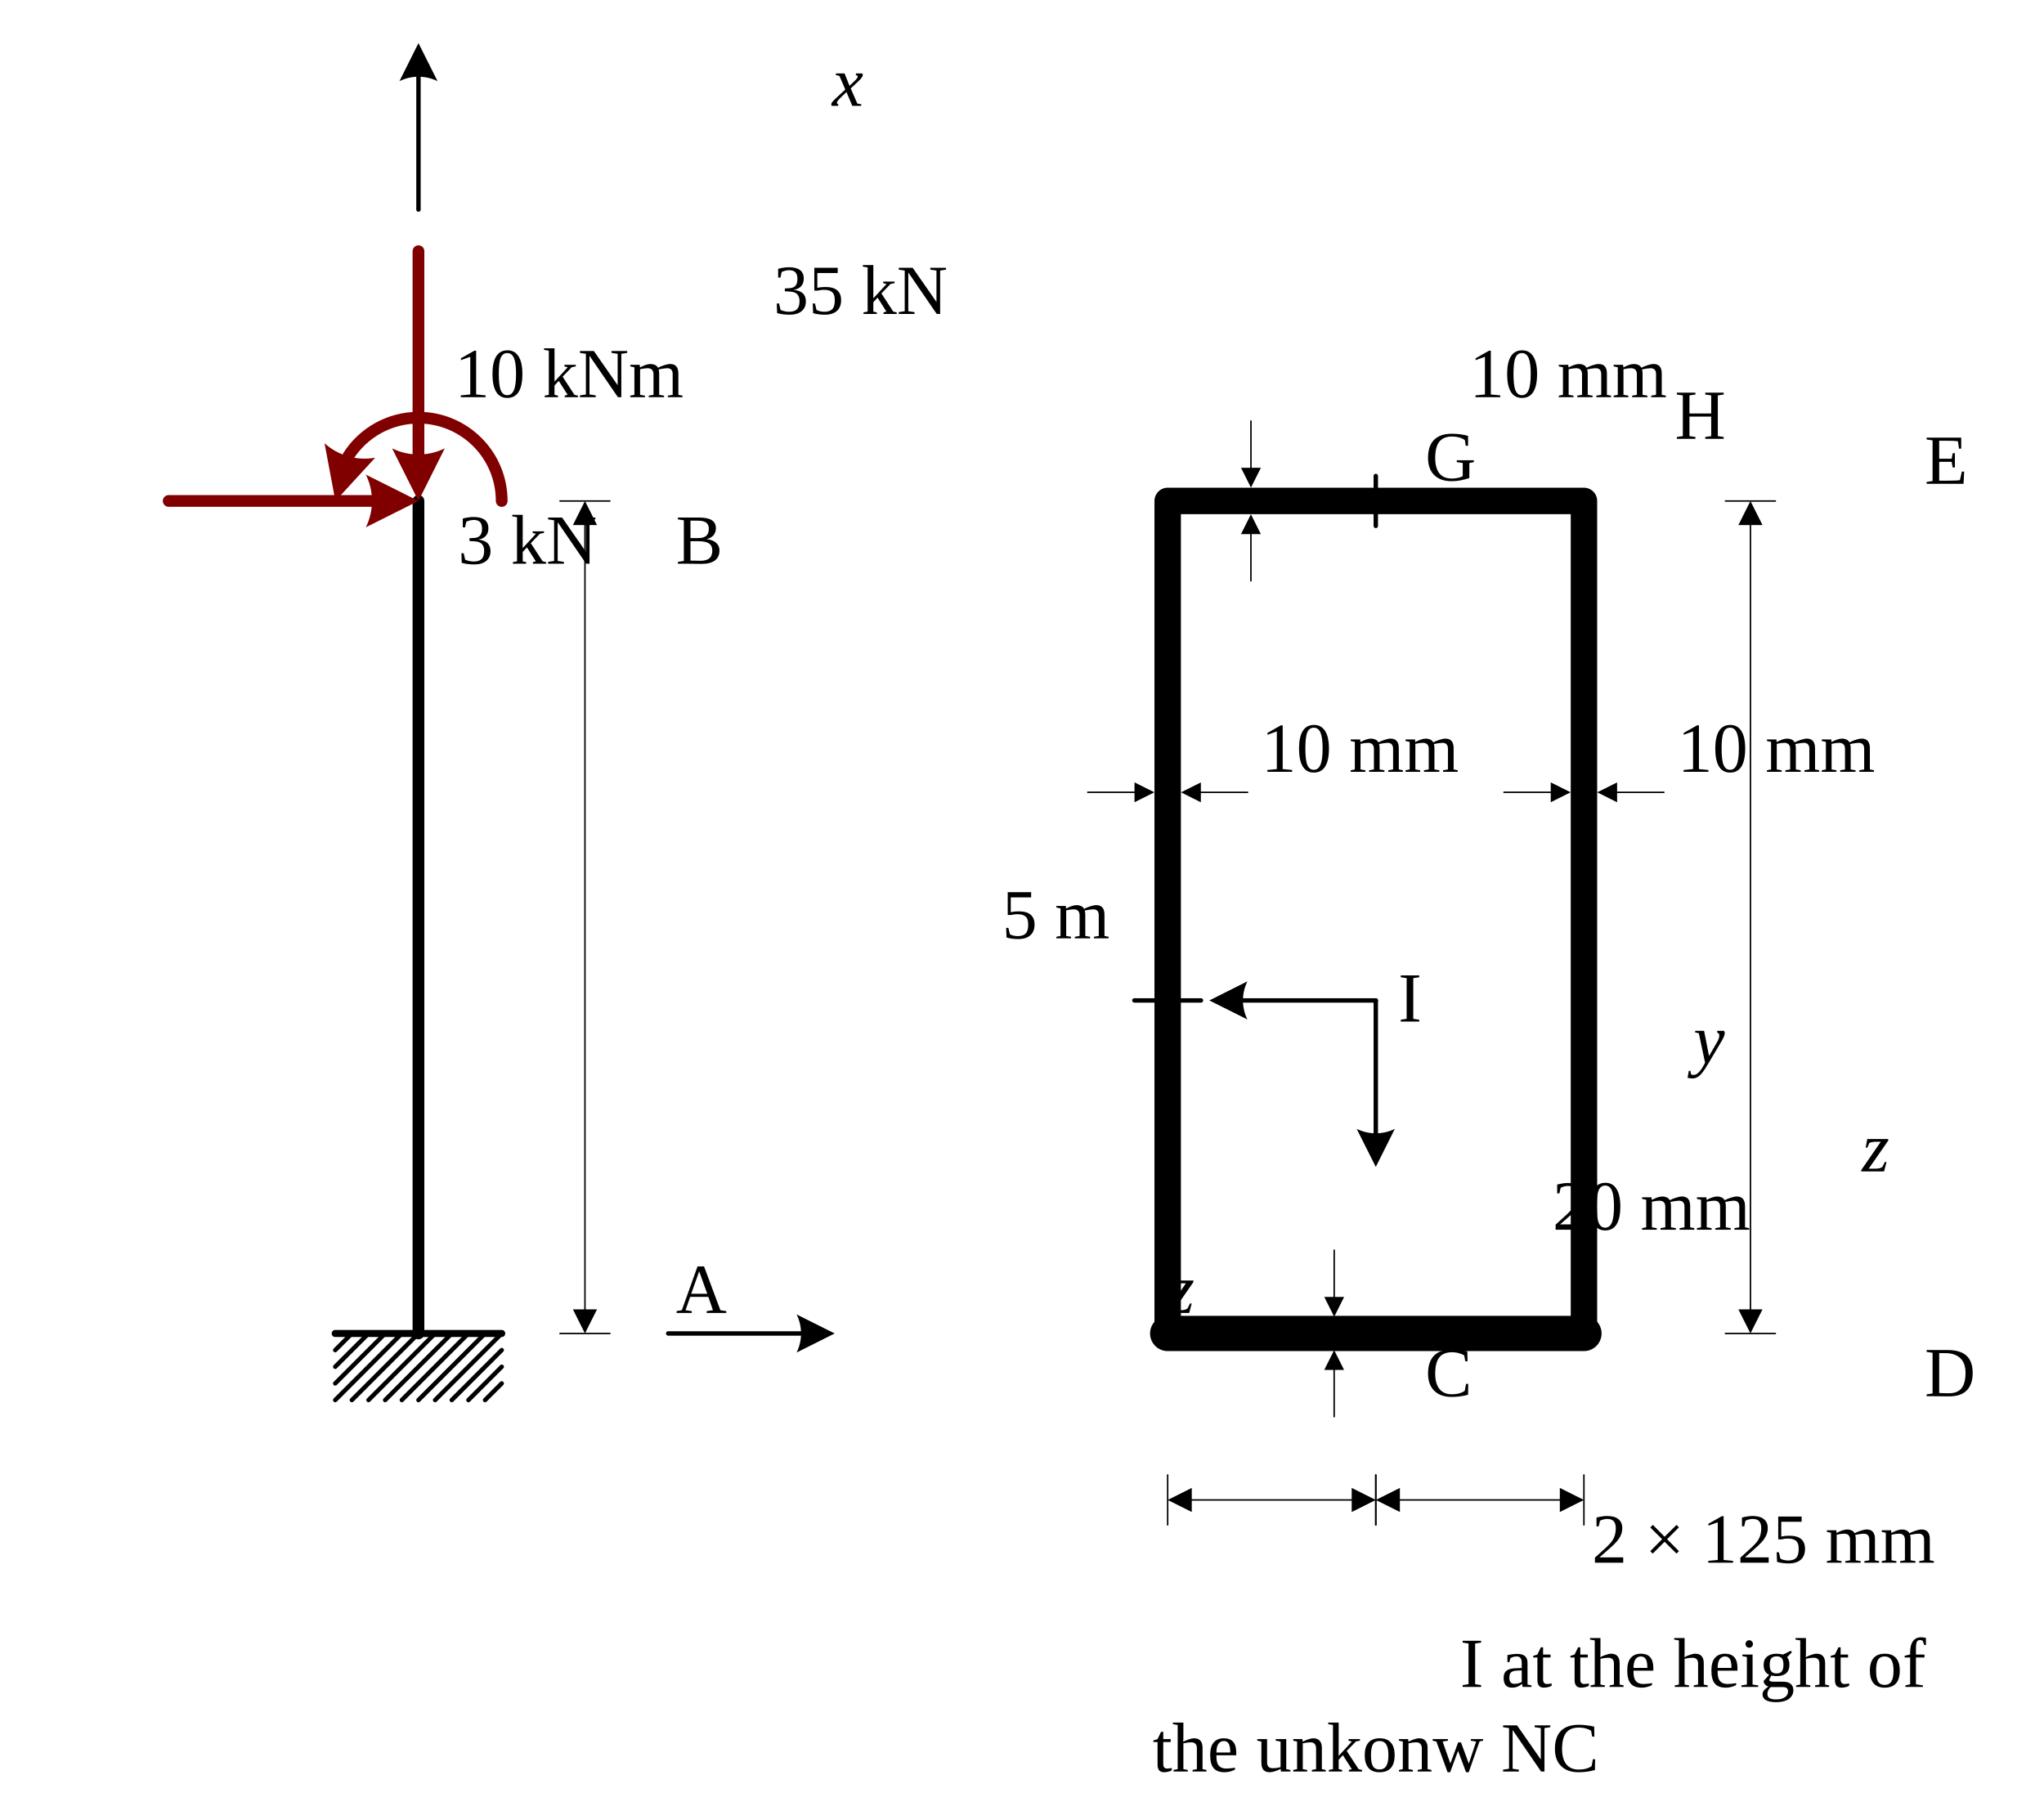
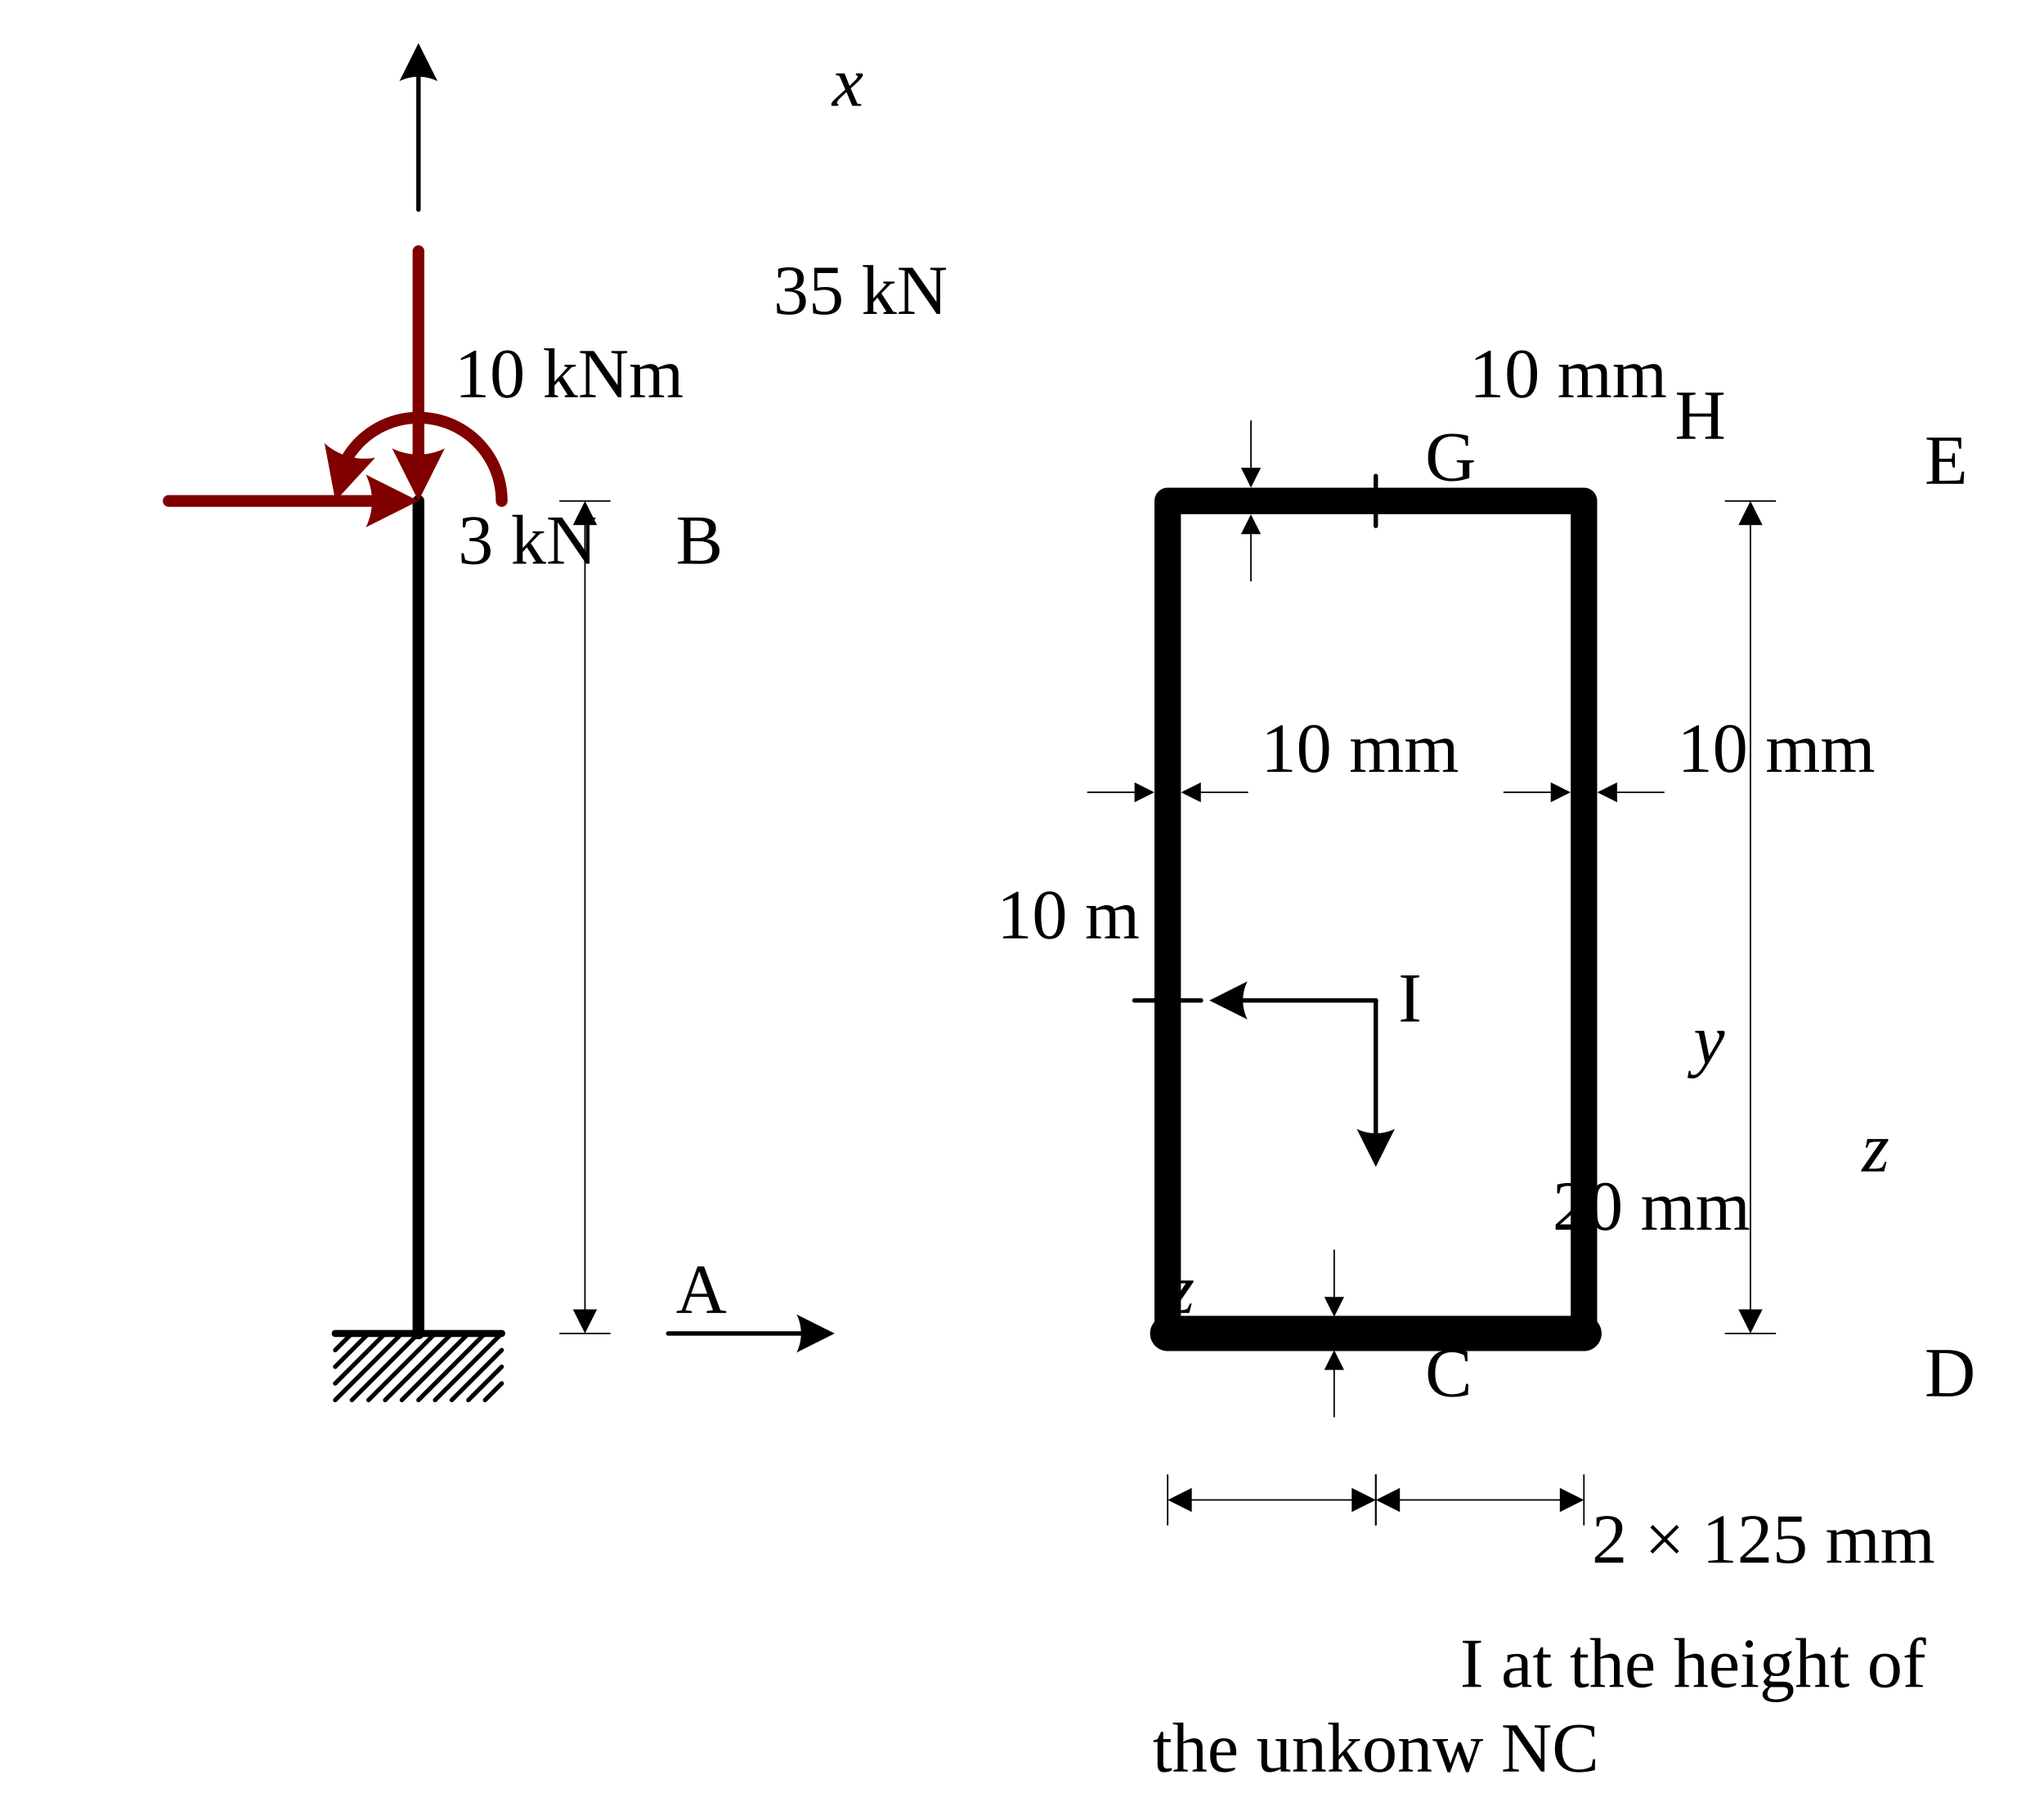
<svg xmlns="http://www.w3.org/2000/svg" xmlns:ns1="http://schemas.microsoft.com/visio/2003/SVGExtensions/" xmlns:xlink="http://www.w3.org/1999/xlink" width="4.833in" height="4.239in" viewBox="0 0 347.994 305.177" xml:space="preserve" color-interpolation-filters="sRGB" class="st21">
  <ns1:documentProperties ns1:langID="1043" ns1:metric="true" ns1:viewMarkup="false" />
  <style type="text/css">
	
		.st1 {stroke:#000000;stroke-linecap:round;stroke-linejoin:round;stroke-width:1.2}
		.st2 {stroke:#000000;stroke-linecap:round;stroke-linejoin:round;stroke-width:0.75}
		.st3 {stroke:#000000;stroke-linecap:round;stroke-linejoin:round;stroke-width:2}
		.st4 {marker-end:url(#mrkr5-52);stroke:#800000;stroke-linecap:round;stroke-linejoin:round;stroke-width:2}
		.st5 {fill:#800000;fill-opacity:1;stroke:#800000;stroke-opacity:1;stroke-width:0.442}
		.st6 {marker-start:url(#mrkr5-58);stroke:#800000;stroke-linecap:round;stroke-linejoin:round;stroke-width:2}
		.st7 {stroke:#000000;stroke-linecap:round;stroke-linejoin:round;stroke-width:4.5}
		.st8 {stroke:#000000;stroke-linecap:round;stroke-linejoin:round;stroke-width:6}
		.st9 {marker-start:url(#mrkr4-76);stroke:#000000;stroke-linecap:round;stroke-linejoin:round;stroke-width:0.25}
		.st10 {fill:#000000;fill-opacity:1;stroke:#000000;stroke-opacity:1;stroke-width:0.148}
		.st11 {stroke:#000000;stroke-linecap:round;stroke-linejoin:round;stroke-width:0.25}
		.st12 {marker-end:url(#mrkr4-131);marker-start:url(#mrkr4-129);stroke:#000000;stroke-linecap:round;stroke-linejoin:round;stroke-width:0.25}
		.st13 {fill:#000000;fill-opacity:1;stroke:#000000;stroke-opacity:1;stroke-width:0.122}
		.st14 {fill:none;stroke:none;stroke-linecap:round;stroke-linejoin:round;stroke-width:0.75}
		.st15 {fill:#000000;font-family:Times New Roman;font-size:1em}
		.st16 {fill:none;stroke:none;stroke-linecap:round;stroke-linejoin:round;stroke-width:0.24}
		.st17 {marker-end:url(#mrkr5-246);stroke:#000000;stroke-linecap:round;stroke-linejoin:round;stroke-width:0.75}
		.st18 {fill:#000000;fill-opacity:1;stroke:#000000;stroke-opacity:1;stroke-width:0.229}
		.st19 {fill:#000000;font-family:Times New Roman;font-size:1em;font-style:italic}
		.st20 {font-size:1em}
		.st21 {fill:none;fill-rule:evenodd;font-size:12px;overflow:visible;stroke-linecap:square;stroke-miterlimit:3}
	
	</style>
  <defs id="Markers">
    <g id="lend5">
      <path d="M 2 1 L 0 0 L 1.981 -0.993 C 1.672 -0.365 1.673 0.373 1.985 1 " style="stroke:none" />
    </g>
    <marker id="mrkr5-52" class="st5" ns1:arrowType="5" ns1:arrowSize="2" ns1:setback="3.775" refX="-3.775" orient="auto" markerUnits="strokeWidth" overflow="visible">
      <use xlink:href="#lend5" transform="scale(-2.26,-2.26) " />
    </marker>
    <marker id="mrkr5-58" class="st5" ns1:arrowType="5" ns1:arrowSize="2" ns1:setback="3.775" refX="3.775" orient="auto" markerUnits="strokeWidth" overflow="visible">
      <use xlink:href="#lend5" transform="scale(2.26) " />
    </marker>
    <g id="lend4">
      <path d="M 2 1 L 0 0 L 2 -1 L 2 1 " style="stroke:none" />
    </g>
    <marker id="mrkr4-76" class="st10" ns1:arrowType="4" ns1:arrowSize="0" ns1:setback="12.08" refX="12.08" orient="auto" markerUnits="strokeWidth" overflow="visible">
      <use xlink:href="#lend4" transform="scale(6.76) " />
    </marker>
    <marker id="mrkr4-129" class="st13" ns1:arrowType="4" ns1:arrowSize="1" ns1:setback="14.96" refX="14.96" orient="auto" markerUnits="strokeWidth" overflow="visible">
      <use xlink:href="#lend4" transform="scale(8.2) " />
    </marker>
    <marker id="mrkr4-131" class="st13" ns1:arrowType="4" ns1:arrowSize="1" ns1:setback="16.4" refX="-16.4" orient="auto" markerUnits="strokeWidth" overflow="visible">
      <use xlink:href="#lend4" transform="scale(-8.2,-8.2) " />
    </marker>
    <marker id="mrkr5-246" class="st18" ns1:arrowType="5" ns1:arrowSize="2" ns1:setback="7.63" refX="-7.63" orient="auto" markerUnits="strokeWidth" overflow="visible">
      <use xlink:href="#lend5" transform="scale(-4.36,-4.36) " />
    </marker>
  </defs>
  <g ns1:mID="0" ns1:index="1" ns1:groupContext="foregroundPage">
    <ns1:pageProperties ns1:drawingScale="0.0393701" ns1:pageScale="0.0393701" ns1:drawingUnits="24" ns1:shadowOffsetX="8.50394" ns1:shadowOffsetY="-8.50394" />
    <g id="group1-1" transform="translate(-219.762,238.336) rotate(-90)" ns1:mID="1" ns1:groupContext="group">
      <g id="shape2-2" ns1:mID="2" ns1:groupContext="shape" transform="translate(316.515,276.83) rotate(90)">
        <path d="M0 305.18 L28.35 305.18" class="st1" />
      </g>
      <g id="shape3-5" ns1:mID="3" ns1:groupContext="shape" transform="translate(224.296,61.0377) rotate(45)">
        <path d="M0 305.18 L4.01 305.18" class="st2" />
      </g>
      <g id="shape4-8" ns1:mID="4" ns1:groupContext="shape" transform="translate(221.462,61.0377) rotate(45)">
        <path d="M0 305.18 L8.02 305.18" class="st2" />
      </g>
      <g id="shape5-11" ns1:mID="5" ns1:groupContext="shape" transform="translate(218.627,61.0377) rotate(45)">
        <path d="M0 305.18 L12.03 305.18" class="st2" />
      </g>
      <g id="shape6-14" ns1:mID="6" ns1:groupContext="shape" transform="translate(215.793,61.0377) rotate(45)">
        <path d="M0 305.18 L16.04 305.18" class="st2" />
      </g>
      <g id="shape7-17" ns1:mID="7" ns1:groupContext="shape" transform="translate(215.793,63.8724) rotate(45)">
        <path d="M0 305.18 L16.04 305.18" class="st2" />
      </g>
      <g id="shape8-20" ns1:mID="8" ns1:groupContext="shape" transform="translate(215.793,66.707) rotate(45)">
        <path d="M0 305.18 L16.04 305.18" class="st2" />
      </g>
      <g id="shape9-23" ns1:mID="9" ns1:groupContext="shape" transform="translate(215.793,69.5417) rotate(45)">
        <path d="M0 305.18 L16.04 305.18" class="st2" />
      </g>
      <g id="shape10-26" ns1:mID="10" ns1:groupContext="shape" transform="translate(215.793,72.3763) rotate(45)">
        <path d="M0 305.18 L16.04 305.18" class="st2" />
      </g>
      <g id="shape11-29" ns1:mID="11" ns1:groupContext="shape" transform="translate(215.793,75.211) rotate(45)">
        <path d="M0 305.18 L16.04 305.18" class="st2" />
      </g>
      <g id="shape12-32" ns1:mID="12" ns1:groupContext="shape" transform="translate(215.793,78.0456) rotate(45)">
        <path d="M0 305.18 L16.04 305.18" class="st2" />
      </g>
      <g id="shape13-35" ns1:mID="13" ns1:groupContext="shape" transform="translate(215.793,80.8803) rotate(45)">
        <path d="M0 305.18 L12.03 305.18" class="st2" />
      </g>
      <g id="shape14-38" ns1:mID="14" ns1:groupContext="shape" transform="translate(215.793,83.7149) rotate(45)">
        <path d="M0 305.18 L8.02 305.18" class="st2" />
      </g>
      <g id="shape15-41" ns1:mID="15" ns1:groupContext="shape" transform="translate(215.793,86.5495) rotate(45)">
        <path d="M0 305.18 L4.01 305.18" class="st2" />
      </g>
    </g>
    <g id="shape16-44" ns1:mID="16" ns1:groupContext="shape" transform="translate(-233.936,226.997) rotate(-90)">
      <path d="M0 305.18 L141.73 305.18" class="st3" />
    </g>
    <g id="shape17-47" ns1:mID="17" ns1:groupContext="shape" transform="translate(85.4144,-219.912) scale(-1,1)">
      <path d="M-0 305.18 A14.173 14.173 0 0 1 14.17 291 A14.173 14.173 0 0 1 26.14 297.58 L26.24 297.93" class="st4" />
    </g>
    <g id="shape18-53" ns1:mID="18" ns1:groupContext="shape" transform="translate(71.2411,390.441) rotate(180)">
      <path d="M7.55 305.18 L7.91 305.18 L42.52 305.18" class="st6" />
    </g>
    <g id="shape19-59" ns1:mID="19" ns1:groupContext="shape" transform="translate(-233.936,85.2647) rotate(-90)">
      <path d="M7.55 305.18 L7.91 305.18 L42.52 305.18" class="st6" />
    </g>
    <g id="shape20-64" ns1:mID="20" ns1:groupContext="shape" transform="translate(198.8,-78.1797)">
      <path d="M0 305.18 L0 163.44 L70.87 163.44 L70.87 305.18" class="st7" />
    </g>
    <g id="shape21-67" ns1:mID="21" ns1:groupContext="shape" transform="translate(198.8,-78.1797)">
      <path d="M0 305.18 L70.87 305.18" class="st8" />
    </g>
    <g id="group22-70" transform="translate(227.147,-64.0065)" ns1:mID="22" ns1:groupContext="group">
      <g id="shape23-71" ns1:mID="23" ns1:groupContext="shape" transform="translate(-305.177,288.169) rotate(-90)">
        <path d="M3.02 305.18 L3.38 305.18 L11.34 305.18" class="st9" />
      </g>
      <g id="shape24-77" ns1:mID="24" ns1:groupContext="shape" transform="translate(305.177,293.838) rotate(90)">
        <path d="M3.02 305.18 L3.38 305.18 L11.34 305.18" class="st9" />
      </g>
    </g>
    <g id="group28-82" transform="translate(185.194,-170.306)" ns1:mID="28" ns1:groupContext="group">
      <g id="shape26-83" ns1:mID="26" ns1:groupContext="shape" transform="translate(15.874,-5.68434E-14)">
        <path d="M3.02 305.18 L3.38 305.18 L11.34 305.18" class="st9" />
      </g>
      <g id="shape27-88" ns1:mID="27" ns1:groupContext="shape" transform="translate(11.3386,610.353) rotate(180)">
        <path d="M3.02 305.18 L3.38 305.18 L11.34 305.18" class="st9" />
      </g>
    </g>
    <g id="group29-93" transform="translate(256.06,-170.306)" ns1:mID="29" ns1:groupContext="group">
      <g id="shape30-94" ns1:mID="30" ns1:groupContext="shape" transform="translate(15.874,-5.68434E-14)">
        <path d="M3.02 305.18 L3.38 305.18 L11.34 305.18" class="st9" />
      </g>
      <g id="shape31-99" ns1:mID="31" ns1:groupContext="shape" transform="translate(11.3386,610.353) rotate(180)">
        <path d="M3.02 305.18 L3.38 305.18 L11.34 305.18" class="st9" />
      </g>
    </g>
    <g id="group32-104" transform="translate(518.15,71.6584) rotate(90)" ns1:mID="32" ns1:groupContext="group">
      <g id="shape33-105" ns1:mID="33" ns1:groupContext="shape" transform="translate(15.874,-5.68434E-14)">
        <path d="M3.02 305.18 L3.38 305.18 L11.34 305.18" class="st9" />
      </g>
      <g id="shape34-110" ns1:mID="34" ns1:groupContext="shape" transform="translate(11.3386,610.353) rotate(180)">
        <path d="M3.02 305.18 L3.38 305.18 L11.34 305.18" class="st9" />
      </g>
    </g>
    <g id="group35-115" transform="translate(95.3356,-78.1797)" ns1:mID="35" ns1:groupContext="group">
      <g id="group36-116" transform="translate(-296.673,305.177) rotate(-90)" ns1:mID="36" ns1:groupContext="group">
        <g id="shape37-117" ns1:mID="37" ns1:groupContext="shape" transform="translate(305.177,296.673) rotate(90)">
          <path d="M0 305.18 L8.5 305.18" class="st11" />
        </g>
        <g id="shape38-120" ns1:mID="38" ns1:groupContext="shape" transform="translate(446.909,296.673) rotate(90)">
          <path d="M0 305.18 L8.5 305.18" class="st11" />
        </g>
        <g id="shape39-123" ns1:mID="39" ns1:groupContext="shape" transform="translate(0,-4.25197)">
          <path d="M3.74 305.18 L4.1 305.18 L137.63 305.18" class="st12" />
        </g>
      </g>
      <g id="shape40-132" ns1:mID="40" ns1:groupContext="shape" transform="translate(4.25197,-56.6929)">
        <ns1:textBlock ns1:margins="rect(4,4,4,4)" ns1:tabSpace="42.5197" />
-         <ns1:textRect cx="14.173" cy="291.003" width="28.35" height="28.346" />
-         <rect x="0" y="276.83" width="28.346" height="28.346" class="st14" />
-         <text x="5.01" y="294.6" class="st15" ns1:langID="1043">
+         <ns1:textRect cx="16.299" cy="291.003" width="32.6" height="28.346" />
+         <rect x="0" y="276.83" width="32.598" height="28.346" class="st14" />
+         <text x="4.13" y="294.6" class="st15" ns1:langID="1043">
          <ns1:paragraph ns1:horizAlign="1" />
-           <ns1:tabList />5 m</text>
+           <ns1:tabList />10 m</text>
      </g>
    </g>
    <g id="shape53-135" ns1:mID="53" ns1:groupContext="shape" transform="translate(57.0679,-248.258)">
      <ns1:textBlock ns1:margins="rect(4,4,4,4)" ns1:tabSpace="42.5197" />
      <ns1:textRect cx="35.433" cy="298.09" width="70.87" height="14.173" />
      <rect x="0" y="291.003" width="70.866" height="14.173" class="st14" />
      <text x="20.6" y="301.69" class="st15" ns1:langID="1043">
        <ns1:paragraph ns1:horizAlign="1" />
        <ns1:tabList />35 kN</text>
    </g>
    <g id="shape54-138" ns1:mID="54" ns1:groupContext="shape" transform="translate(7.46161,-234.085)">
      <ns1:textBlock ns1:margins="rect(4,4,4,4)" ns1:tabSpace="42.5197" />
      <ns1:textRect cx="35.433" cy="298.09" width="70.87" height="14.173" />
      <rect x="0" y="291.003" width="70.866" height="14.173" class="st14" />
      <text x="15.93" y="301.69" class="st15" ns1:langID="1043">
        <ns1:paragraph ns1:horizAlign="1" />
        <ns1:tabList />10 kNm</text>
    </g>
    <g id="shape55-141" ns1:mID="55" ns1:groupContext="shape" transform="translate(0.375,-205.739)">
      <ns1:textBlock ns1:margins="rect(4,4,4,4)" ns1:tabSpace="42.5197" />
      <ns1:textRect cx="35.433" cy="298.09" width="70.87" height="14.173" />
      <rect x="0" y="291.003" width="70.866" height="14.173" class="st14" />
      <text x="23.6" y="301.69" class="st15" ns1:langID="1043">
        <ns1:paragraph ns1:horizAlign="1" />
        <ns1:tabList />3 kN</text>
    </g>
    <g id="shape56-144" ns1:mID="56" ns1:groupContext="shape" transform="translate(57.0679,-78.1797)">
      <ns1:textBlock ns1:margins="rect(4,4,4,4)" ns1:tabSpace="42.5197" />
      <ns1:textRect cx="7.087" cy="298.09" width="14.18" height="14.173" />
      <rect x="0" y="291.003" width="14.173" height="14.173" class="st16" />
      <text x="4" y="301.69" class="st15" ns1:langID="1043">
        <ns1:paragraph ns1:horizAlign="1" />
        <ns1:tabList />A</text>
    </g>
    <g id="shape57-147" ns1:mID="57" ns1:groupContext="shape" transform="translate(57.0679,-205.739)">
      <ns1:textBlock ns1:margins="rect(4,4,4,4)" ns1:tabSpace="42.5197" />
      <ns1:textRect cx="7.087" cy="298.09" width="14.18" height="14.173" />
      <rect x="0" y="291.003" width="14.173" height="14.173" class="st16" />
      <text x="4" y="301.69" class="st15" ns1:langID="1043">
        <ns1:paragraph ns1:horizAlign="1" />
        <ns1:tabList />B</text>
    </g>
    <g id="shape58-150" ns1:mID="58" ns1:groupContext="shape" transform="translate(184.627,-64.0065)">
      <ns1:textBlock ns1:margins="rect(4,4,4,4)" ns1:tabSpace="42.5197" />
      <ns1:textRect cx="7.087" cy="298.09" width="14.18" height="14.173" />
      <rect x="0" y="291.003" width="14.173" height="14.173" class="st16" />
      <text x="4" y="301.69" class="st15" ns1:langID="1043">
        <ns1:paragraph ns1:horizAlign="1" />
        <ns1:tabList />C</text>
    </g>
    <g id="shape59-153" ns1:mID="59" ns1:groupContext="shape" transform="translate(269.666,-64.0065)">
      <ns1:textBlock ns1:margins="rect(4,4,4,4)" ns1:tabSpace="42.5197" />
      <ns1:textRect cx="7.087" cy="298.09" width="14.18" height="14.173" />
      <rect x="0" y="291.003" width="14.173" height="14.173" class="st16" />
      <text x="4" y="301.69" class="st15" ns1:langID="1043">
        <ns1:paragraph ns1:horizAlign="1" />
        <ns1:tabList />D</text>
    </g>
    <g id="shape60-156" ns1:mID="60" ns1:groupContext="shape" transform="translate(269.666,-219.345)">
      <ns1:textBlock ns1:margins="rect(4,4,4,4)" ns1:tabSpace="42.5197" />
      <ns1:textRect cx="7.087" cy="298.09" width="14.18" height="14.173" />
      <rect x="0" y="291.003" width="14.173" height="14.173" class="st16" />
      <text x="4" y="301.69" class="st15" ns1:langID="1043">
        <ns1:paragraph ns1:horizAlign="1" />
        <ns1:tabList />E</text>
    </g>
    <g id="shape61-159" ns1:mID="61" ns1:groupContext="shape" transform="translate(184.627,-219.912)">
      <ns1:textBlock ns1:margins="rect(4,4,4,4)" ns1:tabSpace="42.5197" />
      <ns1:textRect cx="7.087" cy="298.09" width="14.18" height="14.173" />
      <rect x="0" y="291.003" width="14.173" height="14.173" class="st16" />
      <text x="4" y="301.69" class="st15" ns1:langID="1043">
        <ns1:paragraph ns1:horizAlign="1" />
        <ns1:tabList />G</text>
    </g>
    <g id="shape62-162" ns1:mID="62" ns1:groupContext="shape" transform="translate(539.41,81.0128) rotate(90)">
      <path d="M0 305.18 L8.5 305.18" class="st2" />
    </g>
    <g id="shape63-165" ns1:mID="63" ns1:groupContext="shape" transform="translate(227.147,-226.999)">
      <ns1:textBlock ns1:margins="rect(4,4,4,4)" ns1:tabSpace="42.5197" />
      <ns1:textRect cx="7.087" cy="298.09" width="14.18" height="14.173" />
      <rect x="0" y="291.003" width="14.173" height="14.173" class="st16" />
      <text x="4" y="301.69" class="st15" ns1:langID="1043">
        <ns1:paragraph ns1:horizAlign="1" />
        <ns1:tabList />H</text>
    </g>
    <g id="shape64-168" ns1:mID="64" ns1:groupContext="shape" transform="translate(178.958,-127.786)">
      <ns1:textBlock ns1:margins="rect(4,4,4,4)" ns1:tabSpace="42.5197" />
      <ns1:textRect cx="7.087" cy="298.09" width="14.18" height="14.173" />
      <rect x="0" y="291.003" width="14.173" height="14.173" class="st16" />
      <text x="5.09" y="301.69" class="st15" ns1:langID="1043">
        <ns1:paragraph ns1:horizAlign="1" />
        <ns1:tabList />I</text>
    </g>
    <g id="shape65-171" ns1:mID="65" ns1:groupContext="shape" transform="translate(204.469,475.481) rotate(180)">
      <path d="M0 305.18 L11.34 305.18" class="st2" />
    </g>
    <g id="group66-174" transform="translate(293.761,-78.1797)" ns1:mID="66" ns1:groupContext="group">
      <g id="group67-175" transform="translate(-296.673,305.177) rotate(-90)" ns1:mID="67" ns1:groupContext="group">
        <g id="shape68-176" ns1:mID="68" ns1:groupContext="shape" transform="translate(305.177,296.673) rotate(90)">
          <path d="M0 305.18 L8.5 305.18" class="st11" />
        </g>
        <g id="shape69-179" ns1:mID="69" ns1:groupContext="shape" transform="translate(446.909,296.673) rotate(90)">
          <path d="M0 305.18 L8.5 305.18" class="st11" />
        </g>
        <g id="shape70-182" ns1:mID="70" ns1:groupContext="shape" transform="translate(0,-4.25197)">
          <path d="M3.74 305.18 L4.1 305.18 L137.63 305.18" class="st12" />
        </g>
      </g>
      <g id="shape71-189" ns1:mID="71" ns1:groupContext="shape" transform="translate(4.25197,-56.6929)">
        <ns1:textBlock ns1:margins="rect(4,4,4,4)" ns1:tabSpace="42.5197" />
        <ns1:textRect cx="24.803" cy="291.003" width="49.61" height="28.346" />
        <rect x="0" y="276.83" width="49.606" height="28.346" class="st14" />
        <text x="4.97" y="294.6" class="st15" ns1:langID="1043">
          <ns1:paragraph ns1:horizAlign="1" />
          <ns1:tabList />500 mm</text>
      </g>
    </g>
    <g id="group79-192" transform="translate(198.8,-35.66)" ns1:mID="79" ns1:groupContext="group">
      <g id="group80-193" transform="translate(0,-9.92126)" ns1:mID="80" ns1:groupContext="group">
        <g id="shape81-194" ns1:mID="81" ns1:groupContext="shape" transform="translate(305.177,296.673) rotate(90)">
          <path d="M0 305.18 L8.5 305.18" class="st11" />
        </g>
        <g id="shape82-197" ns1:mID="82" ns1:groupContext="shape" transform="translate(340.61,296.673) rotate(90)">
          <path d="M0 305.18 L8.5 305.18" class="st11" />
        </g>
        <g id="shape83-200" ns1:mID="83" ns1:groupContext="shape" transform="translate(0,-4.25197)">
          <path d="M3.74 305.18 L4.1 305.18 L31.33 305.18" class="st12" />
        </g>
      </g>
      <g id="shape84-207" ns1:mID="84" ns1:groupContext="shape" transform="translate(1.42821E-05,0)">
        <ns1:textBlock ns1:margins="rect(4,4,4,4)" ns1:tabSpace="42.5197" />
        <ns1:textRect cx="35.433" cy="298.09" width="70.87" height="14.173" />
        <rect x="0" y="291.003" width="70.866" height="14.173" class="st14" />
        <text x="6.21" y="301.69" class="st15" ns1:langID="1043">
          <ns1:paragraph ns1:horizAlign="1" />
          <ns1:tabList />2 × 125 mm</text>
      </g>
    </g>
    <g id="group85-210" transform="translate(234.233,-35.66)" ns1:mID="85" ns1:groupContext="group">
      <g id="group86-211" transform="translate(0,-9.92126)" ns1:mID="86" ns1:groupContext="group">
        <g id="shape87-212" ns1:mID="87" ns1:groupContext="shape" transform="translate(305.177,296.673) rotate(90)">
          <path d="M0 305.18 L8.5 305.18" class="st11" />
        </g>
        <g id="shape88-215" ns1:mID="88" ns1:groupContext="shape" transform="translate(340.61,296.673) rotate(90)">
          <path d="M0 305.18 L8.5 305.18" class="st11" />
        </g>
        <g id="shape89-218" ns1:mID="89" ns1:groupContext="shape" transform="translate(0,-4.25197)">
          <path d="M3.74 305.18 L4.1 305.18 L31.33 305.18" class="st12" />
        </g>
      </g>
      <g id="shape90-225" ns1:mID="90" ns1:groupContext="shape">
        <rect x="0" y="291.003" width="35.433" height="14.173" class="st14" />
      </g>
    </g>
    <g id="shape91-227" ns1:mID="91" ns1:groupContext="shape" transform="translate(142.107,-170.306)">
      <ns1:textBlock ns1:margins="rect(4,4,4,4)" ns1:tabSpace="42.5197" />
      <ns1:textRect cx="35.433" cy="298.09" width="70.87" height="14.173" />
      <rect x="0" y="291.003" width="70.866" height="14.173" class="st14" />
      <text x="18.6" y="301.69" class="st15" ns1:langID="1043">
        <ns1:paragraph ns1:horizAlign="1" />
        <ns1:tabList />10 mm</text>
    </g>
    <g id="shape92-230" ns1:mID="92" ns1:groupContext="shape" transform="translate(212.973,-170.306)">
      <ns1:textBlock ns1:margins="rect(4,4,4,4)" ns1:tabSpace="42.5197" />
      <ns1:textRect cx="35.433" cy="298.09" width="70.87" height="14.173" />
      <rect x="0" y="291.003" width="70.866" height="14.173" class="st14" />
      <text x="18.6" y="301.69" class="st15" ns1:langID="1043">
        <ns1:paragraph ns1:horizAlign="1" />
        <ns1:tabList />10 mm</text>
    </g>
    <g id="shape93-233" ns1:mID="93" ns1:groupContext="shape" transform="translate(177.54,-234.085)">
      <ns1:textBlock ns1:margins="rect(4,4,4,4)" ns1:tabSpace="42.5197" />
      <ns1:textRect cx="35.433" cy="298.09" width="70.87" height="14.173" />
      <rect x="0" y="291.003" width="70.866" height="14.173" class="st14" />
      <text x="18.6" y="301.69" class="st15" ns1:langID="1043">
        <ns1:paragraph ns1:horizAlign="1" />
        <ns1:tabList />10 mm</text>
    </g>
    <g id="shape94-236" ns1:mID="94" ns1:groupContext="shape" transform="translate(191.714,-92.3529)">
      <ns1:textBlock ns1:margins="rect(4,4,4,4)" ns1:tabSpace="42.5197" />
      <ns1:textRect cx="35.433" cy="298.09" width="70.87" height="14.173" />
      <rect x="0" y="291.003" width="70.866" height="14.173" class="st14" />
      <text x="18.6" y="301.69" class="st15" ns1:langID="1043">
        <ns1:paragraph ns1:horizAlign="1" />
        <ns1:tabList />20 mm</text>
    </g>
    <g id="group95-239" transform="translate(-163.069,226.997) rotate(-90)" ns1:mID="95" ns1:groupContext="group">
      <g id="shape96-240" ns1:mID="96" ns1:groupContext="shape" transform="translate(305.177,276.83) rotate(90)">
        <path d="M0 305.18 L22.62 305.18" class="st17" />
      </g>
      <g id="shape97-247" ns1:mID="97" ns1:groupContext="shape" transform="translate(305.177,291.003) rotate(90)">
        <ns1:textBlock ns1:margins="rect(4,4,4,4)" ns1:tabSpace="42.5197" />
        <ns1:textRect cx="7.087" cy="298.09" width="14.18" height="14.173" />
        <rect x="0" y="291.003" width="14.173" height="14.173" class="st14" />
        <text x="4.75" y="301.69" class="st19" ns1:langID="1043">
          <ns1:paragraph ns1:horizAlign="1" />
          <ns1:tabList />z</text>
      </g>
    </g>
    <g id="group98-250" transform="translate(-219.762,35.6584) rotate(-90)" ns1:mID="98" ns1:groupContext="group">
      <g id="shape99-251" ns1:mID="99" ns1:groupContext="shape" transform="translate(-3.4709E-12,-14.1732)">
        <path d="M0 305.18 L22.62 305.18" class="st17" />
      </g>
      <g id="shape100-256" ns1:mID="100" ns1:groupContext="shape" transform="translate(319.35,291.003) rotate(90)">
        <ns1:textBlock ns1:margins="rect(4,4,4,4)" ns1:tabSpace="42.5197" />
        <ns1:textRect cx="7.087" cy="298.09" width="14.18" height="14.173" />
        <rect x="0" y="291.003" width="14.173" height="14.173" class="st14" />
        <text x="4.42" y="301.69" class="st19" ns1:langID="1043">
          <ns1:paragraph ns1:horizAlign="1" />
          <ns1:tabList />x</text>
      </g>
    </g>
    <g id="group101-259" transform="translate(205.887,-106.526)" ns1:mID="101" ns1:groupContext="group">
      <g id="group102-260" transform="translate(28.3465,-1.13687E-13)" ns1:mID="102" ns1:groupContext="group">
        <g id="shape103-261" ns1:mID="103" ns1:groupContext="shape" transform="translate(305.177,276.83) rotate(90)">
          <path d="M0 305.18 L22.62 305.18" class="st17" />
        </g>
        <g id="shape104-266" ns1:mID="104" ns1:groupContext="shape">
          <ns1:textBlock ns1:margins="rect(4,4,4,4)" ns1:tabSpace="42.5197" />
          <ns1:textRect cx="7.087" cy="302.342" width="14.18" height="5.669" />
          <rect x="0" y="299.507" width="14.173" height="5.669" class="st14" />
          <text x="4.75" y="305.94" class="st19" ns1:langID="1043">
            <ns1:paragraph ns1:horizAlign="1" />
            <ns1:tabList />z</text>
        </g>
      </g>
      <g id="group105-269" transform="translate(305.177,276.83) rotate(90)" ns1:mID="105" ns1:groupContext="group">
        <g id="shape106-270" ns1:mID="106" ns1:groupContext="shape" transform="translate(305.177,276.83) rotate(90)">
          <path d="M0 305.18 L22.62 305.18" class="st17" />
        </g>
        <g id="shape107-275" ns1:mID="107" ns1:groupContext="shape" transform="translate(-291.003,305.177) rotate(-90)">
          <ns1:textBlock ns1:margins="rect(4,4,4,4)" ns1:tabSpace="42.5197" />
          <ns1:textRect cx="7.087" cy="298.09" width="14.18" height="14.173" />
          <rect x="0" y="291.003" width="14.173" height="14.173" class="st14" />
          <text x="4.42" y="301.69" class="st19" ns1:langID="1043">
            <ns1:paragraph ns1:horizAlign="1" />
            <ns1:tabList />y</text>
        </g>
      </g>
    </g>
    <g id="shape187-278" ns1:mID="187" ns1:groupContext="shape" transform="translate(186.753,-7.31356)">
      <ns1:textBlock ns1:margins="rect(4,4,4,4)" ns1:tabSpace="42.5197" />
      <ns1:textRect cx="47.48" cy="298.09" width="94.97" height="14.173" />
      <rect x="0" y="291.003" width="94.961" height="14.173" class="st16" />
      <text x="7.83" y="294.49" class="st15" ns1:langID="1043">
        <ns1:paragraph ns1:horizAlign="1" />
        <ns1:tabList />I at the height of <tspan x="9.48" dy="1.2em" class="st20">the unkonw NC</tspan>
      </text>
    </g>
  </g>
</svg>
